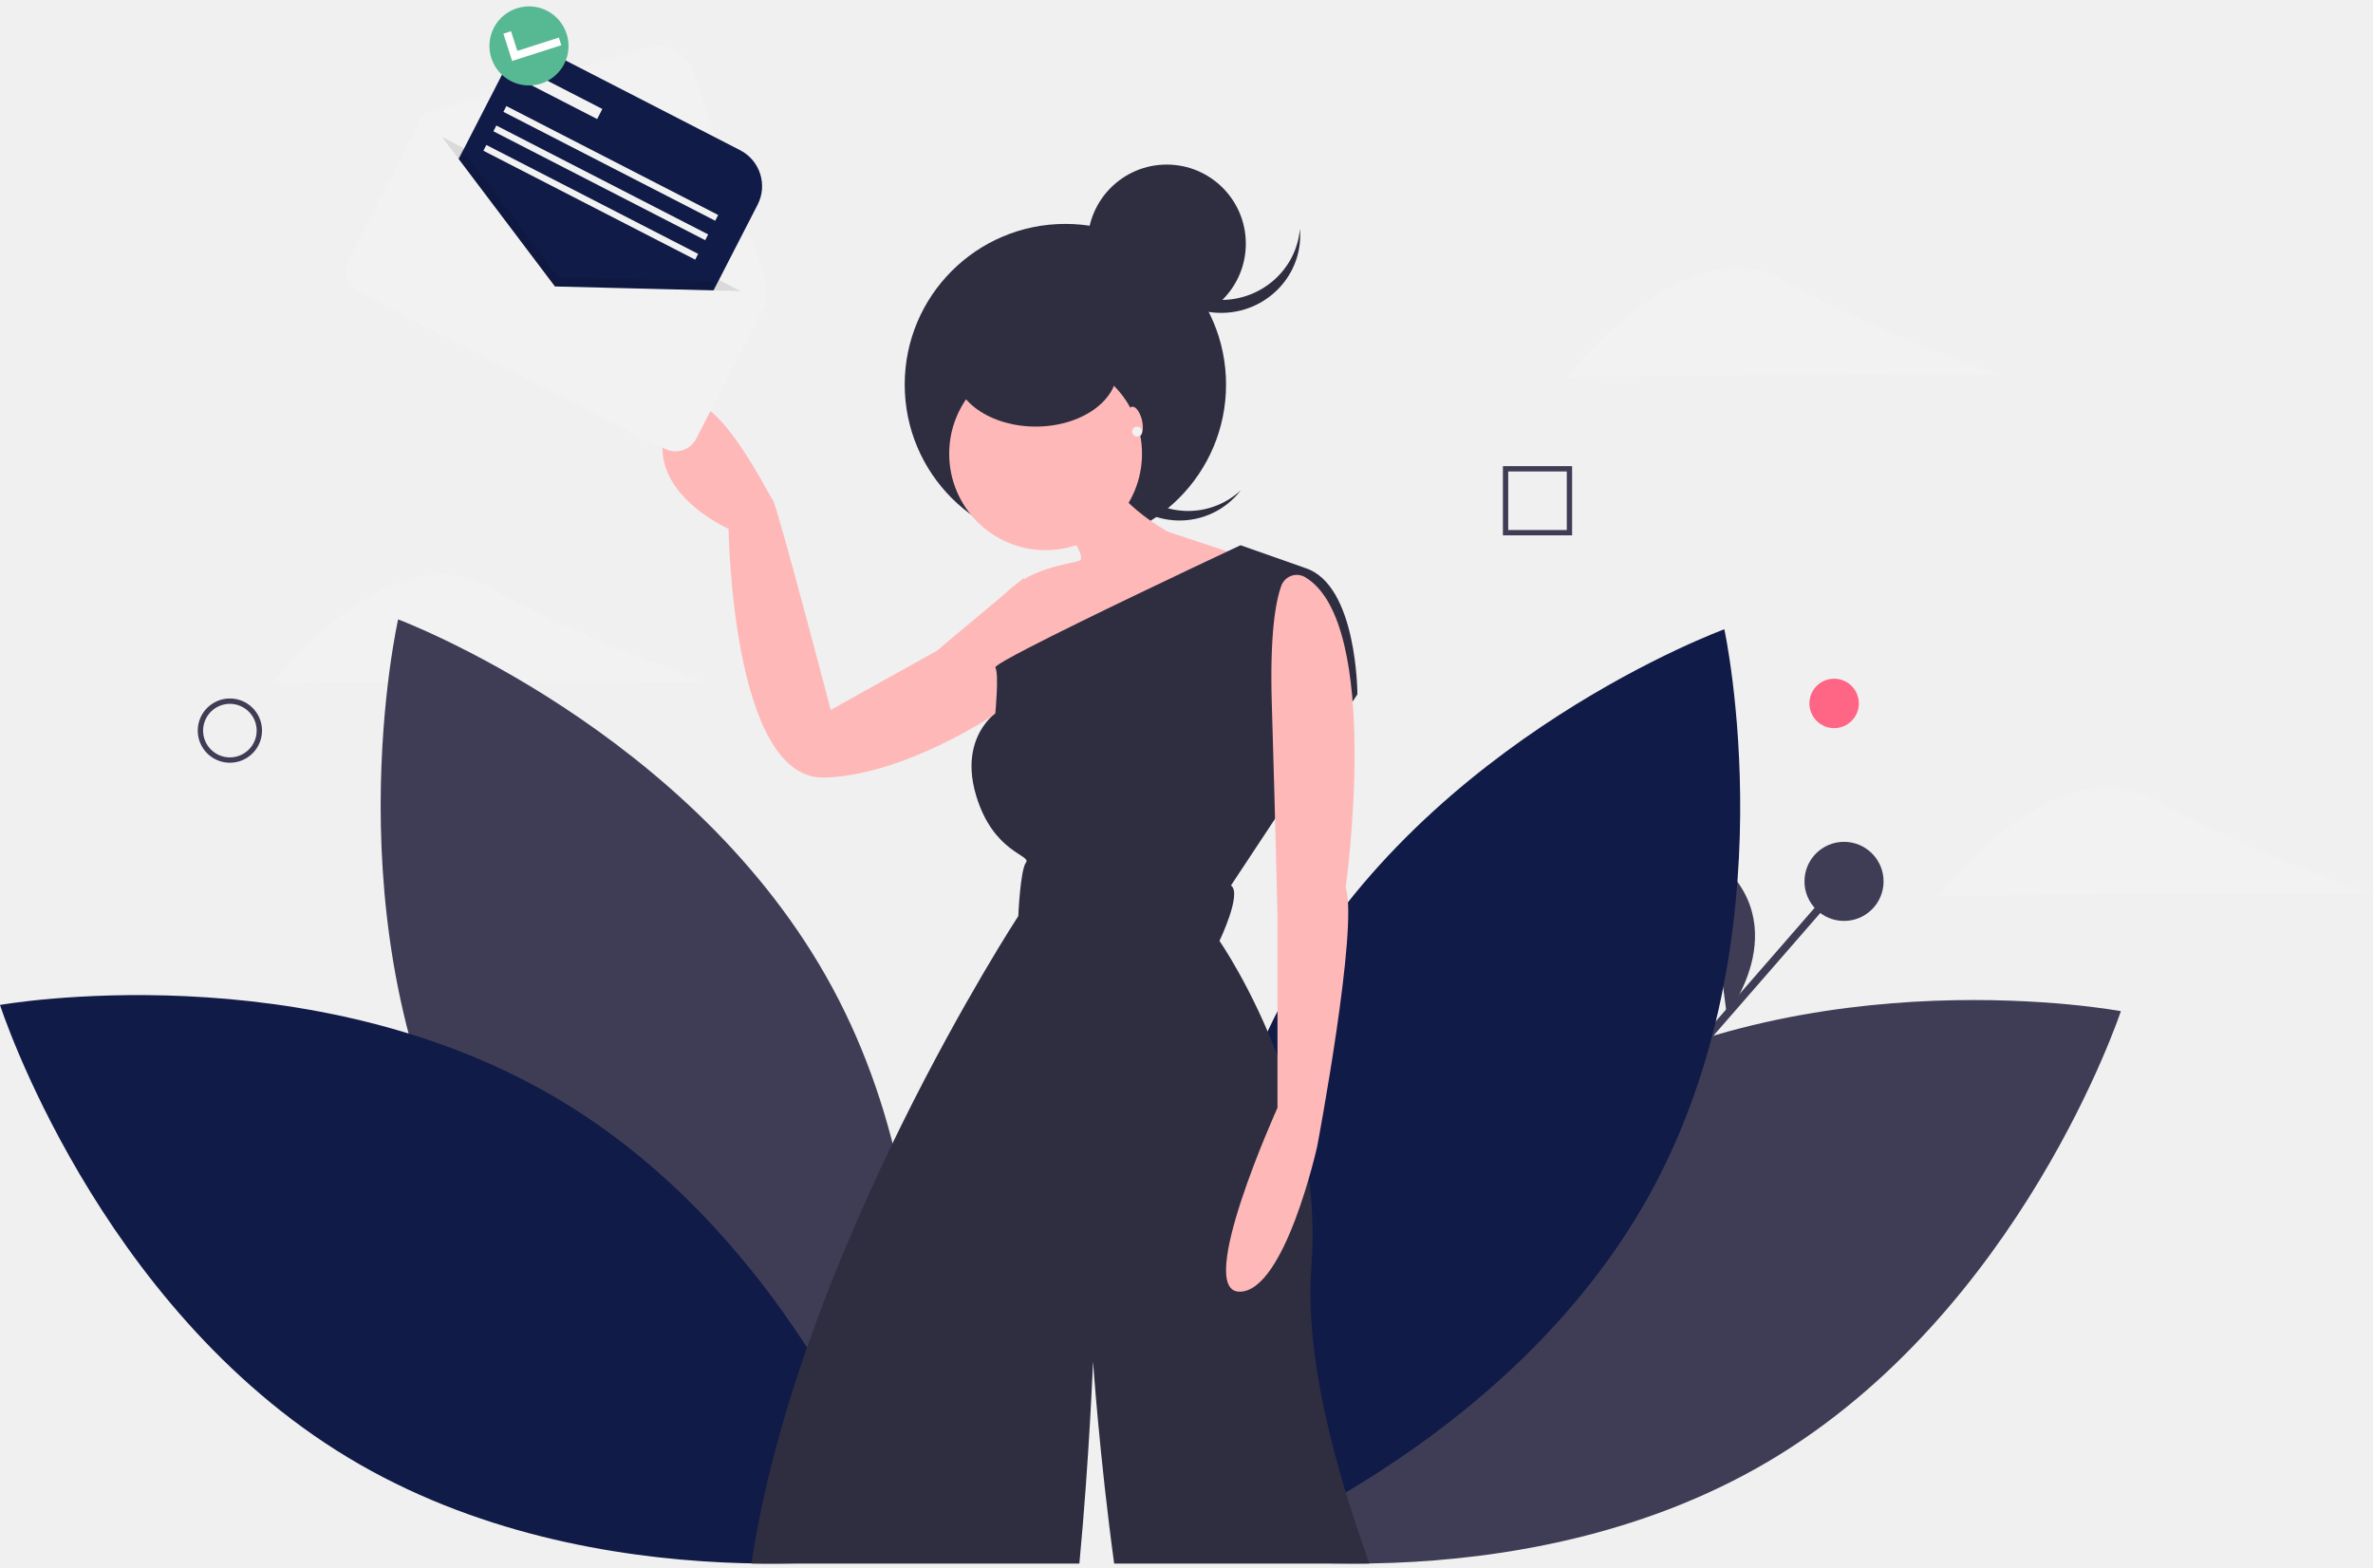
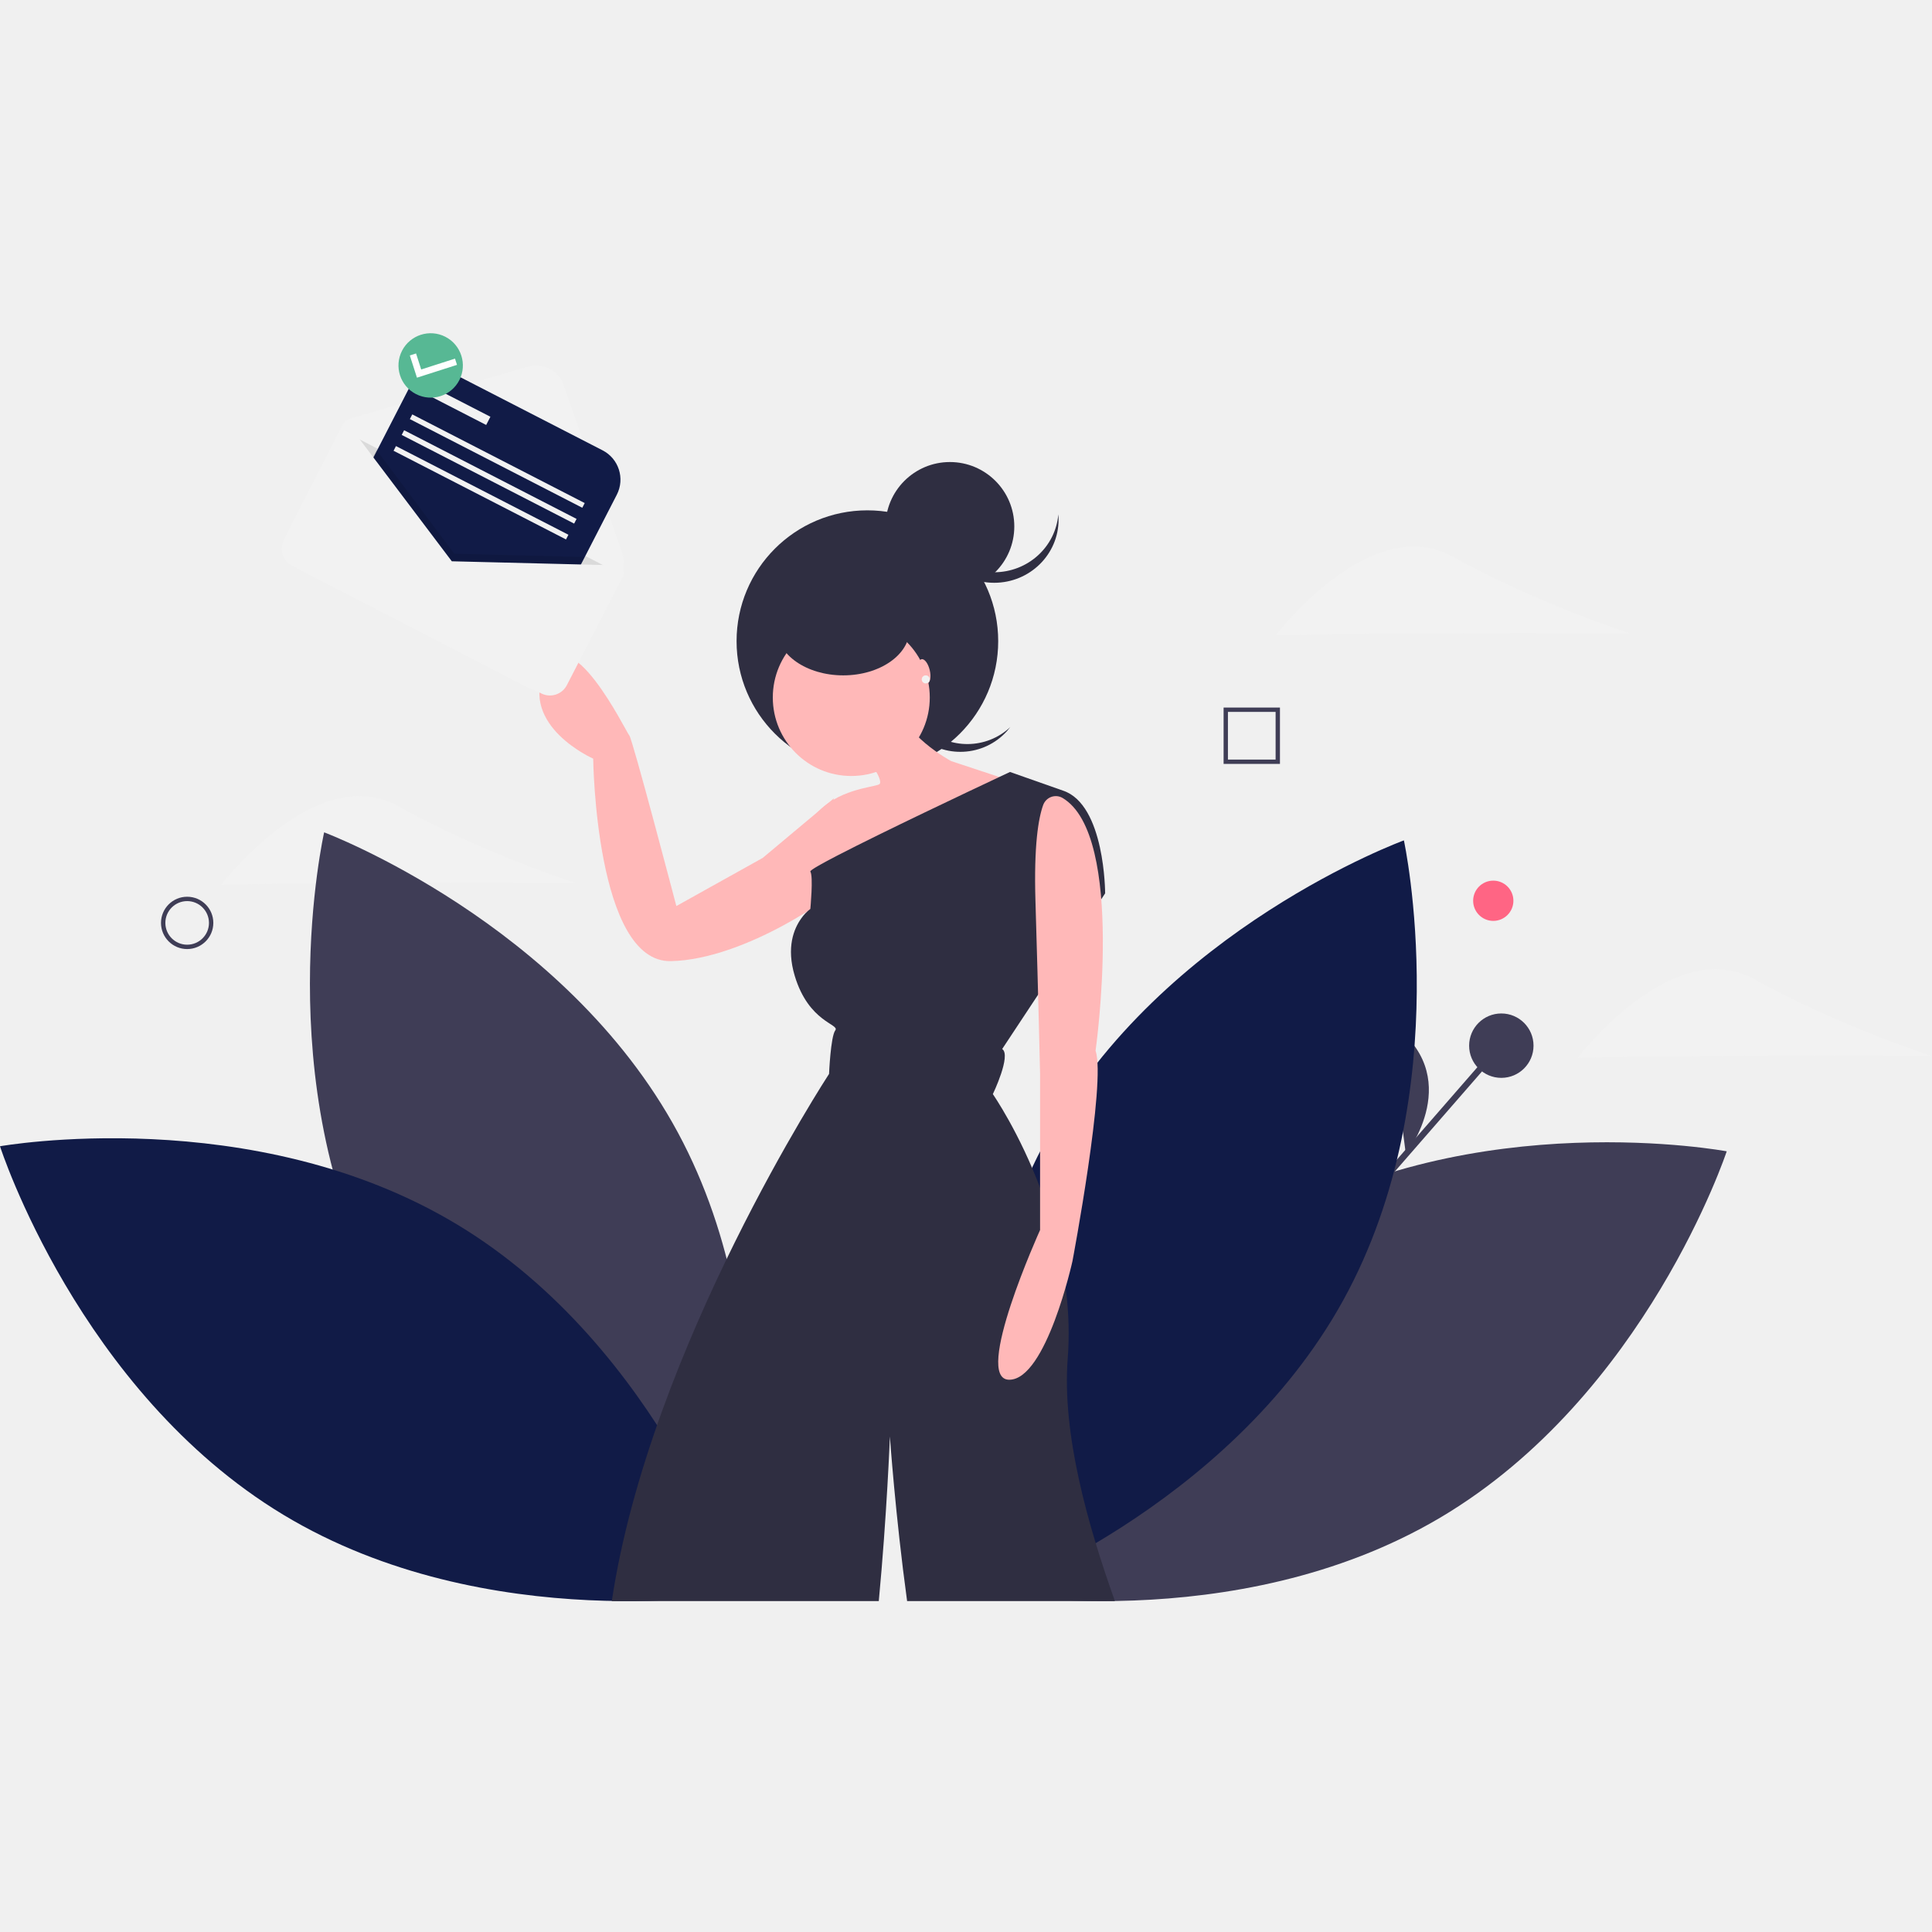
- <svg xmlns="http://www.w3.org/2000/svg" width="480" height="317" viewBox="0 0 480 317" fill="none">
+ <svg xmlns="http://www.w3.org/2000/svg" width="480" height="480" viewBox="0 0 480 317" fill="none">
  <path d="M99.08 137.824C74.78 137.935 55 138.292 55 138.292C55 138.292 78.511 107.386 98.992 118.836C119.473 130.287 143 137.889 143 137.889C143 137.889 123.381 137.713 99.08 137.824Z" fill="#F2F2F2" />
  <path d="M371 147.292C373.761 147.292 376 145.053 376 142.292C376 139.53 373.761 137.292 371 137.292C368.239 137.292 366 139.53 366 142.292C366 145.053 368.239 147.292 371 147.292Z" fill="#FF6584" />
  <path d="M333.99 221.606L371.977 177.985L373.149 179.006L335.162 222.627L333.99 221.606Z" fill="#3F3D56" />
  <path d="M373 186.292C377.418 186.292 381 182.71 381 178.292C381 173.873 377.418 170.292 373 170.292C368.582 170.292 365 173.873 365 178.292C365 182.71 368.582 186.292 373 186.292Z" fill="#3F3D56" />
  <path d="M349.286 205.292C349.286 205.292 364.646 185.719 345 172.292L349.286 205.292Z" fill="#3F3D56" />
  <path d="M94.578 239.696C122.726 291.887 182.467 314.292 182.467 314.292C182.467 314.292 196.57 252.078 168.422 199.887C140.274 147.696 80.533 125.292 80.533 125.292C80.533 125.292 66.43 187.505 94.578 239.696Z" fill="#3F3D56" />
  <path d="M113.621 222.752C164.431 253.408 184 314.3 184 314.3C184 314.3 121.189 325.488 70.379 294.832C19.569 264.175 0 203.284 0 203.284C0 203.284 62.811 192.095 113.621 222.752Z" fill="#111B47" />
  <path d="M315.194 223.022C264.108 253.259 244 314.042 244 314.042C244 314.042 306.719 325.799 357.806 295.562C408.892 265.324 429 204.542 429 204.542C429 204.542 366.281 192.784 315.194 223.022Z" fill="#3F3D56" />
  <path d="M333.739 241.512C305.134 293.427 245.207 315.292 245.207 315.292C245.207 315.292 231.657 252.986 260.261 201.071C288.866 149.156 348.793 127.292 348.793 127.292C348.793 127.292 362.343 189.598 333.739 241.512Z" fill="#111B47" />
  <path d="M229.881 99.332C223.866 93.889 223.024 84.743 227.944 78.292C227.63 78.586 227.323 78.892 227.029 79.218C221.25 85.611 221.747 95.48 228.138 101.261C234.528 107.042 244.393 106.545 250.171 100.152C250.465 99.826 250.739 99.49 251 99.148C245.079 104.693 235.898 104.773 229.881 99.332Z" fill="#2F2E41" />
  <path d="M215.5 110.292C233.449 110.292 248 95.741 248 77.792C248 59.843 233.449 45.292 215.5 45.292C197.551 45.292 183 59.843 183 77.792C183 95.741 197.551 110.292 215.5 110.292Z" fill="#2F2E41" />
  <path d="M206.238 119.323L207.212 116.817L189.476 131.657L168.038 143.606C168.038 143.606 157.123 101.977 156.344 101.207C155.564 100.436 141.532 71.141 135.295 85.018C129.058 98.894 147.378 106.988 147.378 106.988C147.378 106.988 147.963 157.675 166.673 157.29C185.384 156.904 208.576 140.137 208.966 138.595C209.356 137.053 206.238 119.323 206.238 119.323Z" fill="#FFB8B8" />
  <path d="M211.5 111.292C222.27 111.292 231 102.561 231 91.792C231 81.022 222.27 72.292 211.5 72.292C200.73 72.292 192 81.022 192 91.792C192 102.561 200.73 111.292 211.5 111.292Z" fill="#FFB8B8" />
  <path d="M214.879 106.042C214.879 106.042 219.943 112.61 218.385 113.383C216.827 114.155 207.868 114.542 202.414 121.11C196.961 127.678 209.036 144.292 209.036 144.292L255 113.769L236.303 107.587C236.303 107.587 223.449 100.633 223.838 93.292L214.879 106.042Z" fill="#FFB8B8" />
  <path d="M277 316.292H225.37C222.445 294.954 221.093 275.4 221.093 275.4C221.093 275.4 220.339 295.069 218.331 316.292H152C161.403 253.451 205.978 185.307 205.978 185.307C205.978 185.307 206.366 176.025 207.529 174.477C208.693 172.934 200.941 172.547 197.451 160.947C195.323 153.866 197.236 149.232 199.055 146.701C199.679 145.789 200.447 144.984 201.329 144.317C201.329 144.317 202.105 136.2 201.329 135.039C201.23 134.887 201.995 134.354 203.41 133.543C204.589 132.863 206.219 131.99 208.169 130.986C219.338 125.207 240.957 114.983 248.363 111.5C249.987 110.731 250.931 110.292 250.931 110.292L264.107 114.931C274.568 118.408 274.568 140.452 274.568 140.452L273.976 141.351L258.164 165.251L248.992 179.121C251.319 180.663 246.67 190.333 246.67 190.333C246.67 190.333 253.295 199.83 258.682 214.327C261.729 222.395 263.807 230.795 264.872 239.352C265.551 244.897 265.685 250.495 265.27 256.066C263.834 274.694 270.218 297.334 277 316.292Z" fill="#2F2E41" />
  <path d="M263.951 116.726C263.091 116.237 262.063 116.157 261.139 116.506C260.216 116.855 259.492 117.599 259.161 118.538C258.007 121.746 256.838 128.434 257.255 142.339C258.021 167.912 258.404 185.348 258.404 185.348V224.095C258.404 224.095 241.551 261.292 250.744 261.292C259.936 261.292 266.447 231.844 266.447 231.844C266.447 231.844 274.874 187.286 272.192 179.536C272.192 179.536 279.752 126.001 263.951 116.726Z" fill="#FFB8B8" />
  <path d="M209.5 86.292C218.613 86.292 226 81.143 226 74.792C226 68.441 218.613 63.292 209.5 63.292C200.387 63.292 193 68.441 193 74.792C193 81.143 200.387 86.292 209.5 86.292Z" fill="#2F2E41" />
  <path d="M236 65.292C244.837 65.292 252 58.128 252 49.292C252 40.455 244.837 33.292 236 33.292C227.163 33.292 220 40.455 220 49.292C220 58.128 227.163 65.292 236 65.292Z" fill="#2F2E41" />
  <path d="M247 60.676C238.682 60.675 231.752 54.422 231.06 46.292C231.023 46.723 231 47.159 231 47.599C231 56.266 238.163 63.292 247 63.292C255.837 63.292 263 56.266 263 47.599C263 47.159 262.977 46.723 262.94 46.292C262.248 54.422 255.318 60.675 247 60.676Z" fill="#2F2E41" />
  <path d="M230.389 88.31C231.118 88.136 231.386 86.645 230.988 84.98C230.591 83.315 229.678 82.106 228.949 82.28C228.22 82.454 227.952 83.945 228.35 85.61C228.748 87.275 229.661 88.484 230.389 88.31Z" fill="#FFB8B8" />
  <path d="M230 88.292C230.552 88.292 231 87.844 231 87.292C231 86.74 230.552 86.292 230 86.292C229.448 86.292 229 86.74 229 87.292C229 87.844 229.448 88.292 230 88.292Z" fill="#F2F2F2" />
  <path fill-rule="evenodd" clip-rule="evenodd" d="M40 147.792C40 151.382 42.91 154.292 46.5 154.292C50.088 154.288 52.996 151.38 53 147.792C53 144.202 50.09 141.292 46.5 141.292C42.91 141.292 40 144.202 40 147.792ZM41.083 147.792C41.083 144.8 43.508 142.375 46.5 142.375C49.49 142.379 51.913 144.802 51.917 147.792C51.917 150.783 49.492 153.208 46.5 153.208C43.508 153.208 41.083 150.783 41.083 147.792Z" fill="#3F3D56" />
  <path fill-rule="evenodd" clip-rule="evenodd" d="M304 108.292H318V94.292H304V108.292ZM316.923 107.215H305.077V95.369H316.923V107.215Z" fill="#3F3D56" />
  <path d="M436.08 180.824C411.78 180.935 392 181.292 392 181.292C392 181.292 415.511 150.386 435.992 161.836C456.473 173.287 480 180.889 480 180.889C480 180.889 460.381 180.713 436.08 180.824Z" fill="#F2F2F2" />
  <path d="M361.08 75.824C336.78 75.936 317 76.292 317 76.292C317 76.292 340.511 45.386 360.992 56.836C381.473 68.287 405 75.889 405 75.889C405 75.889 385.381 75.713 361.08 75.824Z" fill="#F2F2F2" />
  <path d="M131.358 89.425L75.236 60.453C71.404 58.474 69.895 53.752 71.865 49.904L85.087 24.091C85.475 23.333 86.156 22.769 86.971 22.531L131.205 9.582C134.877 8.507 138.746 10.504 140.011 14.128L154.545 55.749C155.279 57.85 155.12 60.162 154.106 62.142L141.865 86.04C140.919 87.888 139.28 89.283 137.31 89.917C135.339 90.552 133.198 90.375 131.358 89.425Z" fill="#F2F2F2" />
  <path opacity="0.1" d="M133.347 79.868L76.805 55.627C74.984 54.686 76.692 56.132 77.629 54.302L84.736 25.292L154 61.059L136.489 82.803C135.553 84.632 135.169 80.808 133.347 79.868Z" fill="black" />
  <path d="M86.156 62.932C82.136 60.865 80.553 55.93 82.62 51.909L101.66 14.882C103.727 10.862 108.662 9.278 112.683 11.346L149.71 30.385C153.73 32.453 155.314 37.388 153.246 41.409L134.207 78.436C132.139 82.456 127.204 84.04 123.183 81.972L86.156 62.932Z" fill="#111B47" />
  <path opacity="0.1" d="M145 56.877L130.458 85.292L79 58.706L93.542 30.292L112.877 56.079L145 56.877Z" fill="black" />
  <path d="M112.252 57.949L87.288 24.894C86.974 24.478 86.468 24.253 85.948 24.297C85.428 24.342 84.968 24.649 84.729 25.112L70.524 52.668C69.95 53.781 69.843 55.076 70.226 56.268C70.61 57.461 71.452 58.452 72.568 59.024L134.46 90.769C135.577 91.342 136.875 91.448 138.07 91.066C139.265 90.684 140.259 89.843 140.833 88.73L154.795 61.646C155.086 61.082 155.066 60.407 154.741 59.861C154.416 59.315 153.833 58.974 153.196 58.959L112.252 57.949Z" fill="#F2F2F2" />
  <path d="M107.412 14.624L121.839 22.042L120.79 24.082L106.363 16.664L107.412 14.624Z" fill="#F2F2F2" />
  <path d="M102.425 21.456L145.268 43.487L144.669 44.653L101.826 22.622L102.425 21.456Z" fill="#F2F2F2" />
  <path d="M100.402 25.391L143.245 47.422L142.645 48.587L99.802 26.557L100.402 25.391Z" fill="#F2F2F2" />
  <path d="M98.379 29.326L141.222 51.356L140.622 52.522L97.779 30.491L98.379 29.326Z" fill="#F2F2F2" />
  <path d="M113.073 12.573C114.773 9.268 113.476 5.212 110.176 3.516C106.877 1.819 102.824 3.123 101.124 6.429C99.424 9.735 100.721 13.79 104.021 15.487C107.32 17.184 111.373 15.879 113.073 12.573Z" fill="white" />
  <path fill-rule="evenodd" clip-rule="evenodd" d="M99.887 5.634C101.908 1.706 106.733 0.159 110.664 2.179C114.583 4.208 116.128 9.02 114.121 12.949C112.1 16.878 107.275 18.425 103.345 16.405C99.414 14.385 97.866 9.563 99.887 5.634ZM101.82 6.813L103.592 12.333L113.541 9.149L113.044 7.601L104.646 10.293L103.369 6.317L101.82 6.813Z" fill="#57B894" />
</svg>
